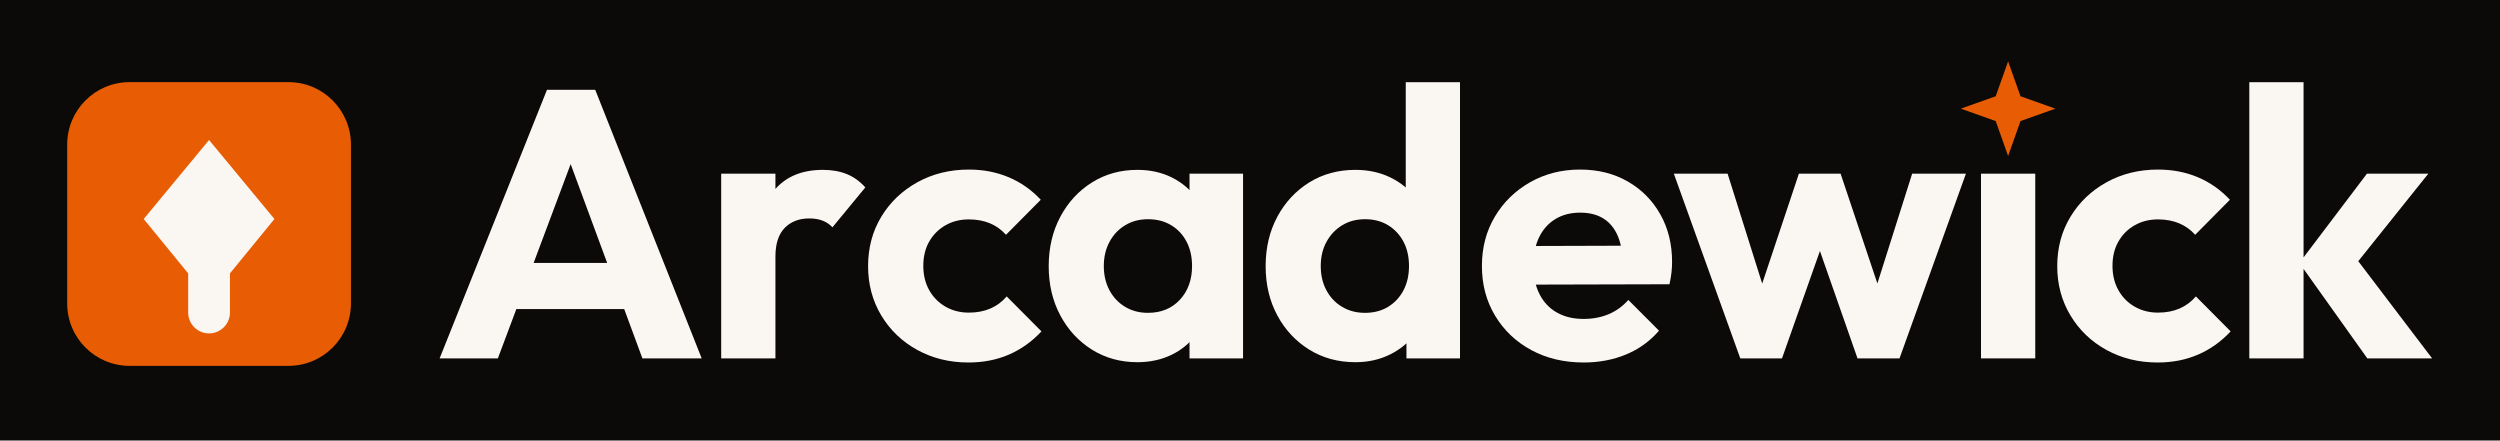
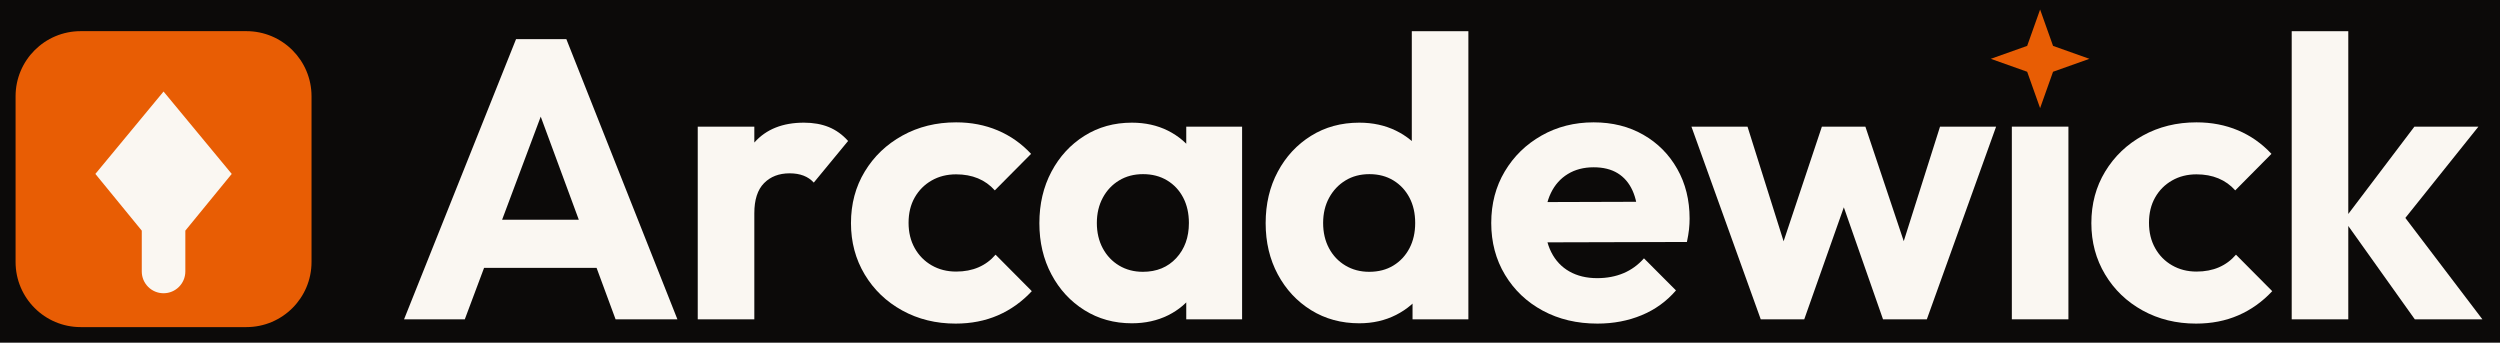
- <svg xmlns="http://www.w3.org/2000/svg" viewBox="-14 -14 669.66 118" fill="none" role="img" aria-label="Arcadewick">
-   <rect x="-14" y="-14" width="669.66" height="118" fill="#0C0A09" />
+ <svg xmlns="http://www.w3.org/2000/svg" viewBox="0 0 642 88" fill="none" role="img" aria-label="Arcadewick">
+   <rect width="642" height="88" fill="#0C0A09" />
  <g transform="translate(0,82)">
    <path fill="#E85D04" d="M20.72,-74 H63.28 A16.72,16.72 0 0 1 80,-57.28 V-14.72 A16.72,16.72 0 0 1 63.28,2 H20.72 A16.72,16.72 0 0 1 4,-14.72 V-57.28 A16.72,16.72 0 0 1 20.72,-74 Z" />
    <path fill="#FAF7F2" d="M42,-58.496 L59.51,-37.338 L47.594,-22.773 L47.594,-12.288 A5.594,5.594 0 0 1 36.406,-12.288 L36.406,-22.773 L24.49,-37.338 Z" />
    <path fill="#FAF7F2" d="M103.76 0 132.52 -71.95H145.44L173.96 0H158.08L136.16 -59.36H141.6L119.36 0ZM119.57 -13.21V-25.57H158.49V-13.21Z" />
    <path fill="#FAF7F2" d="M179.18 0V-49.48H193.71V0ZM193.71 -27.23 187.8 -31.54Q189.26 -40.42 193.77 -45.46Q198.29 -50.5 206.44 -50.5Q210.04 -50.5 212.83 -49.37Q215.62 -48.23 217.79 -45.8L208.98 -35.11Q207.88 -36.31 206.34 -36.9Q204.8 -37.49 202.77 -37.49Q198.69 -37.49 196.2 -34.96Q193.71 -32.43 193.71 -27.23Z" />
    <path fill="#FAF7F2" d="M245.41 1.1Q237.82 1.1 231.7 -2.27Q225.57 -5.64 222.05 -11.52Q218.53 -17.4 218.53 -24.7Q218.53 -32.11 222.07 -37.95Q225.61 -43.8 231.75 -47.19Q237.89 -50.58 245.53 -50.58Q251.32 -50.58 256.2 -48.52Q261.08 -46.46 264.78 -42.49L255.47 -33.11Q253.63 -35.17 251.14 -36.2Q248.64 -37.23 245.53 -37.23Q241.99 -37.23 239.23 -35.64Q236.48 -34.06 234.9 -31.29Q233.32 -28.52 233.32 -24.78Q233.32 -21.1 234.9 -18.28Q236.48 -15.46 239.25 -13.86Q242.03 -12.26 245.53 -12.26Q248.76 -12.26 251.29 -13.36Q253.83 -14.46 255.66 -16.6L264.97 -7.23Q261.15 -3.14 256.26 -1.02Q251.36 1.1 245.41 1.1Z" />
    <path fill="#FAF7F2" d="M290.66 1.02Q283.86 1.02 278.48 -2.35Q273.1 -5.72 270.01 -11.53Q266.91 -17.34 266.91 -24.68Q266.91 -32.08 270.01 -37.91Q273.1 -43.74 278.48 -47.12Q283.86 -50.5 290.66 -50.5Q295.81 -50.5 299.92 -48.45Q304.03 -46.39 306.57 -42.78Q309.1 -39.17 309.37 -34.54V-14.94Q309.1 -10.31 306.6 -6.7Q304.1 -3.09 299.96 -1.03Q295.81 1.02 290.66 1.02ZM293.49 -12.2Q298.8 -12.2 302.06 -15.72Q305.31 -19.24 305.31 -24.74Q305.31 -28.44 303.84 -31.26Q302.37 -34.07 299.72 -35.67Q297.06 -37.28 293.53 -37.28Q290.06 -37.28 287.4 -35.67Q284.74 -34.07 283.21 -31.24Q281.67 -28.4 281.67 -24.74Q281.67 -21.08 283.19 -18.24Q284.71 -15.41 287.38 -13.81Q290.06 -12.2 293.49 -12.2ZM304.63 0V-13.29L306.88 -25.35L304.63 -37.31V-49.48H318.97V0Z" />
    <path fill="#FAF7F2" d="M349.07 1.02Q342.13 1.02 336.69 -2.35Q331.26 -5.72 328.14 -11.53Q325.02 -17.34 325.02 -24.69Q325.02 -32.11 328.14 -37.92Q331.25 -43.74 336.68 -47.12Q342.1 -50.5 349.07 -50.5Q354.27 -50.5 358.47 -48.45Q362.68 -46.39 365.33 -42.78Q367.98 -39.17 368.25 -34.54V-15.32Q367.98 -10.7 365.36 -6.99Q362.74 -3.28 358.51 -1.13Q354.27 1.02 349.07 1.02ZM351.6 -12.2Q355.17 -12.2 357.8 -13.8Q360.43 -15.39 361.93 -18.21Q363.42 -21.04 363.42 -24.74Q363.42 -28.47 361.94 -31.26Q360.46 -34.06 357.82 -35.67Q355.17 -37.28 351.67 -37.28Q348.17 -37.28 345.52 -35.66Q342.87 -34.05 341.32 -31.22Q339.78 -28.4 339.78 -24.74Q339.78 -21.08 341.29 -18.25Q342.81 -15.41 345.5 -13.81Q348.2 -12.2 351.6 -12.2ZM377.08 0H362.74V-13.29L364.99 -25.35L362.55 -37.31V-73.99H377.08Z" />
    <path fill="#FAF7F2" d="M410.23 1.1Q402.34 1.1 396.19 -2.22Q390.03 -5.54 386.49 -11.42Q382.95 -17.3 382.95 -24.74Q382.95 -32.14 386.42 -37.97Q389.89 -43.8 395.87 -47.19Q401.85 -50.58 409.24 -50.58Q416.46 -50.58 422.01 -47.39Q427.56 -44.21 430.72 -38.62Q433.89 -33.03 433.89 -25.86Q433.89 -24.52 433.74 -23.09Q433.58 -21.66 433.2 -19.86L391.05 -19.75V-30.09L426.77 -30.2L420.66 -25.88Q420.54 -30.22 419.21 -33.11Q417.89 -36 415.41 -37.52Q412.93 -39.04 409.26 -39.04Q405.43 -39.04 402.61 -37.31Q399.79 -35.59 398.27 -32.44Q396.74 -29.3 396.74 -24.89Q396.74 -20.45 398.37 -17.23Q400 -14 403.02 -12.29Q406.05 -10.57 410.17 -10.57Q413.87 -10.57 416.9 -11.84Q419.92 -13.11 422.17 -15.66L430.39 -7.42Q426.74 -3.19 421.56 -1.05Q416.37 1.1 410.23 1.1Z" />
    <path fill="#FAF7F2" d="M452.16 0 434.36 -49.48H448.76L460.09 -13.49L455.81 -13.39L467.86 -49.48H479.03L491.12 -13.39L486.8 -13.49L498.2 -49.48H512.6L494.81 0H483.56L471.59 -34.21H475.42L463.33 0Z" />
    <path fill="#FAF7F2" d="M516.64 0V-49.48H531.17V0Z" />
    <path fill="#E85D04" d="M523.9,-79.557L527.221,-70.216L536.563,-66.894L527.221,-63.572L523.9,-54.23L520.578,-63.572L511.236,-66.894L520.578,-70.216Z" />
    <path fill="#FAF7F2" d="M563.95 1.1Q556.35 1.1 550.23 -2.27Q544.11 -5.64 540.59 -11.52Q537.06 -17.4 537.06 -24.7Q537.06 -32.11 540.61 -37.95Q544.15 -43.8 550.29 -47.19Q556.43 -50.58 564.06 -50.58Q569.86 -50.58 574.74 -48.52Q579.61 -46.46 583.31 -42.49L574.01 -33.11Q572.17 -35.17 569.67 -36.2Q567.18 -37.23 564.06 -37.23Q560.53 -37.23 557.77 -35.64Q555.01 -34.06 553.44 -31.29Q551.86 -28.52 551.86 -24.78Q551.86 -21.1 553.44 -18.28Q555.01 -15.46 557.79 -13.86Q560.57 -12.26 564.06 -12.26Q567.29 -12.26 569.83 -13.36Q572.36 -14.46 574.2 -16.6L583.51 -7.23Q579.69 -3.14 574.79 -1.02Q569.9 1.1 563.95 1.1Z" />
    <path fill="#FAF7F2" d="M620.12 0 601.91 -25.56 620.02 -49.48H636.46L614.91 -22.56L615.42 -29.03L637.48 0ZM588.51 0V-73.99H603.04V0Z" />
  </g>
</svg>
